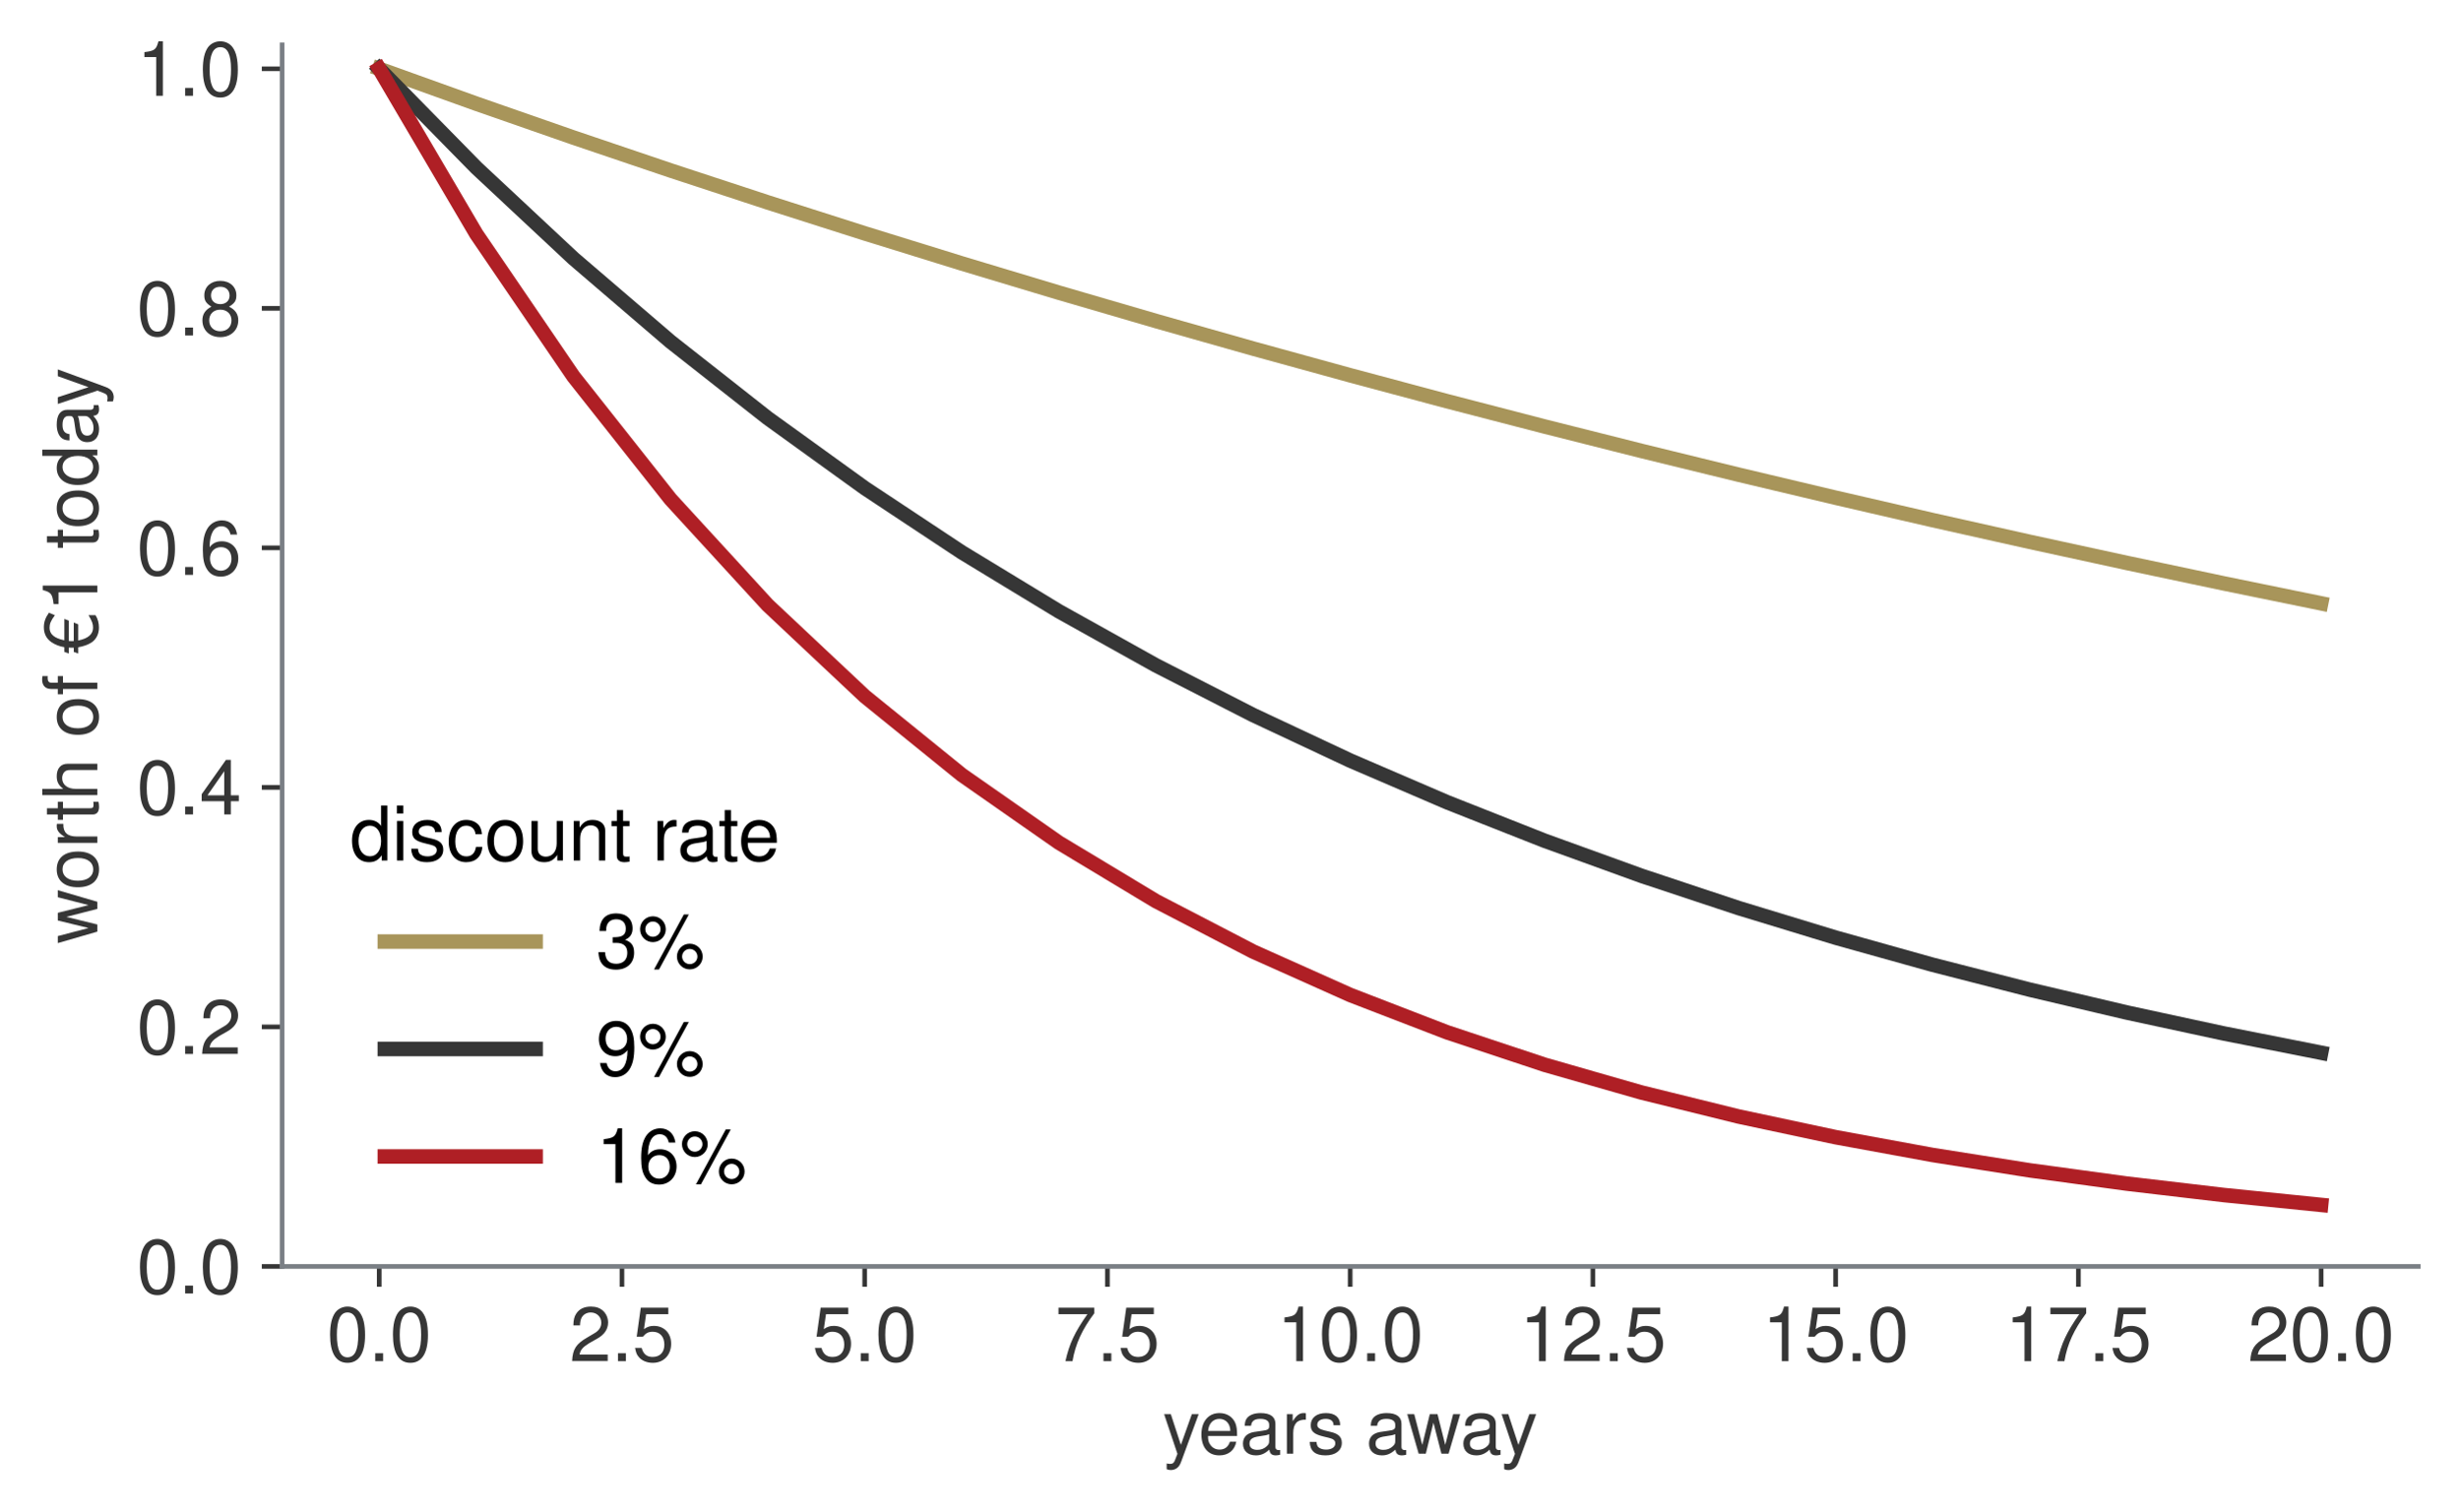
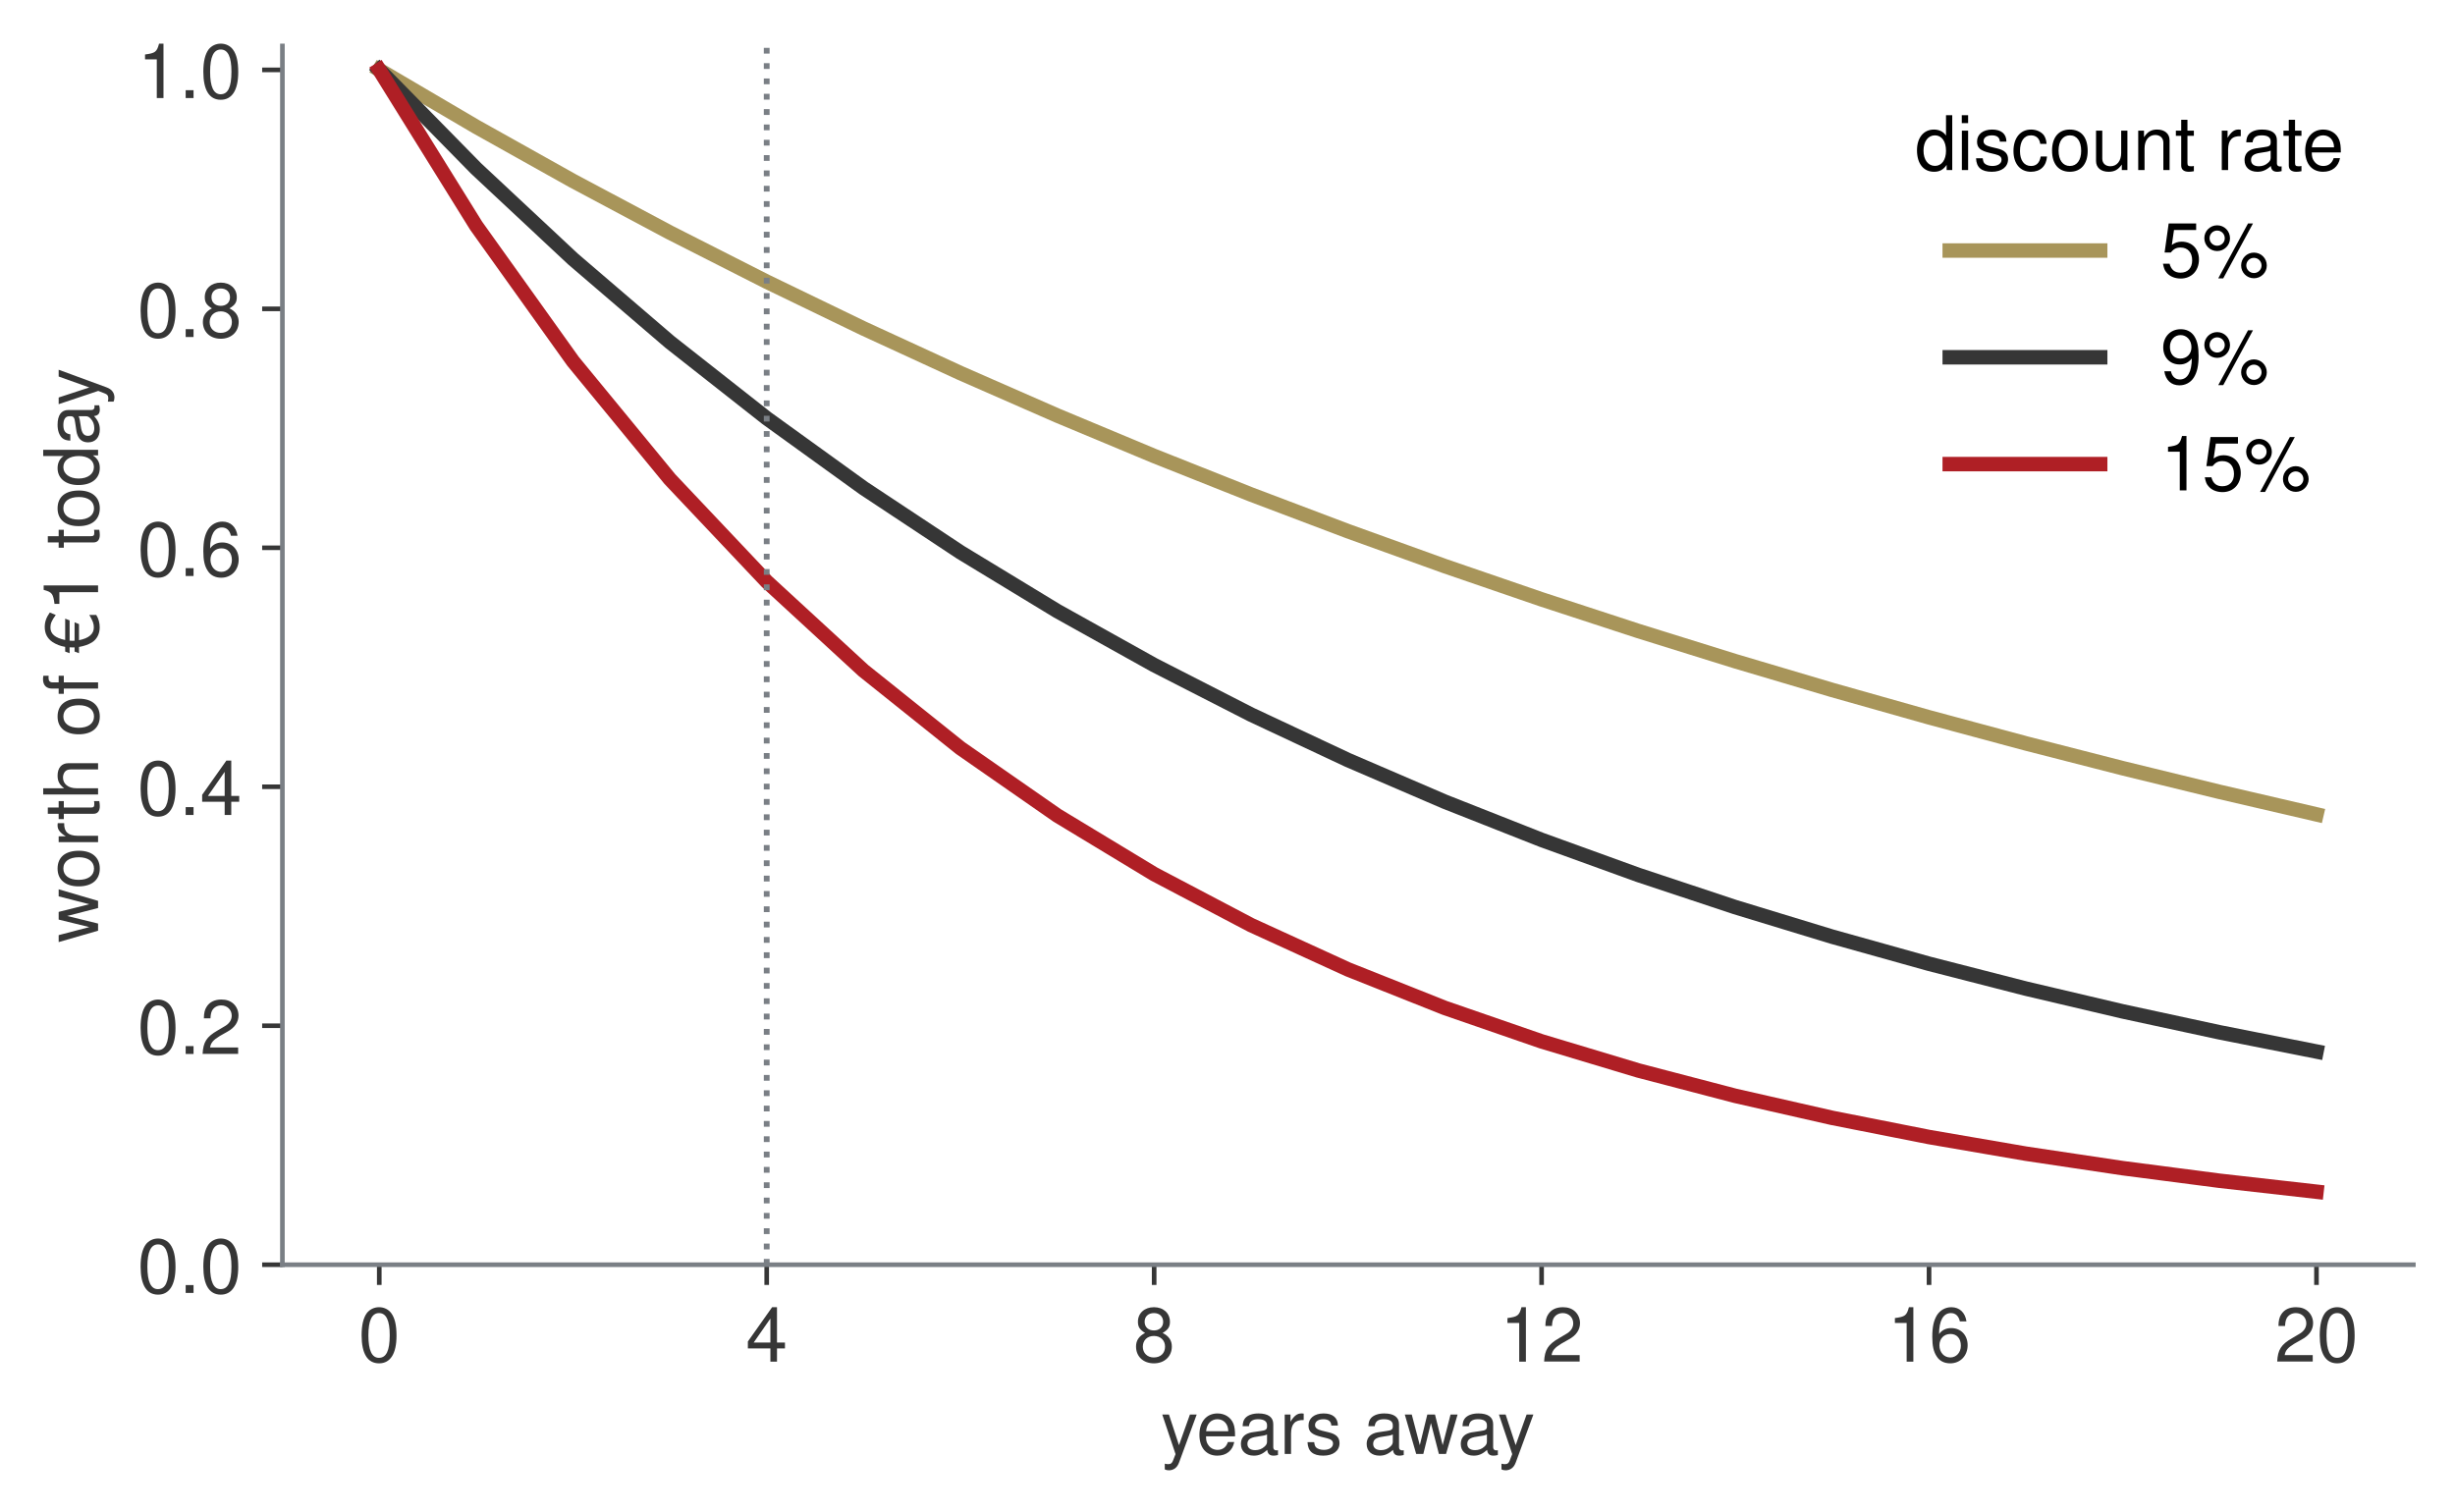
- <svg xmlns="http://www.w3.org/2000/svg" xmlns:xlink="http://www.w3.org/1999/xlink" width="424.116pt" height="260.674pt" viewBox="0 0 424.116 260.674" version="1.1">
+ <svg xmlns="http://www.w3.org/2000/svg" xmlns:xlink="http://www.w3.org/1999/xlink" width="424.287pt" height="261.312pt" viewBox="0 0 424.287 261.312" version="1.1">
  <defs>
    <style type="text/css">*{stroke-linejoin: round; stroke-linecap: butt}</style>
  </defs>
  <g id="figure_1">
    <g id="patch_1">
-       <path d="M 0 260.674  L 424.116 260.674  L 424.116 0  L 0 0  L 0 260.674  z " style="fill: none" />
+       <path d="M 0 261.312  L 424.287 261.312  L 424.287 0  L 0 0  L 0 261.312  z " style="fill: none" />
    </g>
    <g id="axes_1">
      <g id="patch_2">
-         <path d="M 48.636 218.404  L 416.916 218.404  L 416.916 7.732  L 48.636 7.732  L 48.636 218.404  z " style="fill: none" />
+         <path d="M 48.807 218.616  L 417.087 218.616  L 417.087 7.944  L 48.807 7.944  L 48.807 218.616  z " style="fill: none" />
      </g>
      <g id="matplotlib.axis_1">
        <g id="xtick_1">
          <g id="line2d_1">
            <defs>
-               <path id="md18973765b" d="M 0 0  L 0 3.5  " style="stroke: #363636; stroke-width: 0.8" />
+               <path id="me24d915d70" d="M 0 0  L 0 3.5  " style="stroke: #363636; stroke-width: 0.8" />
            </defs>
            <g>
-               <use xlink:href="#md18973765b" x="65.376" y="218.404" style="fill: #363636; stroke: #363636; stroke-width: 0.8" />
+               <use xlink:href="#me24d915d70" x="65.547" y="218.616" style="fill: #363636; stroke: #363636; stroke-width: 0.8" />
            </g>
          </g>
          <g id="text_1">
-             <text style="font-size: 13px; font-family: 'Source Sans 3', 'Source Sans Pro', 'Helvetica', 'Arial'; text-anchor: middle; fill: #363636" x="65.376" y="234.729" transform="rotate(-0 65.37625 234.7294)">0.0</text>
+             <text style="font-size: 13px; font-family: 'Source Sans 3', 'Source Sans Pro', 'Helvetica', 'Arial'; text-anchor: middle; fill: #363636" x="65.547" y="235.366" transform="rotate(-0 65.54688 235.3662)">0</text>
          </g>
        </g>
        <g id="xtick_2">
          <g id="line2d_2">
            <g>
-               <use xlink:href="#md18973765b" x="107.226" y="218.404" style="fill: #363636; stroke: #363636; stroke-width: 0.8" />
+               <use xlink:href="#me24d915d70" x="132.507" y="218.616" style="fill: #363636; stroke: #363636; stroke-width: 0.8" />
            </g>
          </g>
          <g id="text_2">
-             <text style="font-size: 13px; font-family: 'Source Sans 3', 'Source Sans Pro', 'Helvetica', 'Arial'; text-anchor: middle; fill: #363636" x="107.226" y="234.729" transform="rotate(-0 107.2262 234.7294)">2.5</text>
+             <text style="font-size: 13px; font-family: 'Source Sans 3', 'Source Sans Pro', 'Helvetica', 'Arial'; text-anchor: middle; fill: #363636" x="132.507" y="235.366" transform="rotate(-0 132.5069 235.3662)">4</text>
          </g>
        </g>
        <g id="xtick_3">
          <g id="line2d_3">
            <g>
-               <use xlink:href="#md18973765b" x="149.076" y="218.404" style="fill: #363636; stroke: #363636; stroke-width: 0.8" />
+               <use xlink:href="#me24d915d70" x="199.467" y="218.616" style="fill: #363636; stroke: #363636; stroke-width: 0.8" />
            </g>
          </g>
          <g id="text_3">
-             <text style="font-size: 13px; font-family: 'Source Sans 3', 'Source Sans Pro', 'Helvetica', 'Arial'; text-anchor: middle; fill: #363636" x="149.076" y="234.729" transform="rotate(-0 149.0762 234.7294)">5.0</text>
+             <text style="font-size: 13px; font-family: 'Source Sans 3', 'Source Sans Pro', 'Helvetica', 'Arial'; text-anchor: middle; fill: #363636" x="199.467" y="235.366" transform="rotate(-0 199.4669 235.3662)">8</text>
          </g>
        </g>
        <g id="xtick_4">
          <g id="line2d_4">
            <g>
-               <use xlink:href="#md18973765b" x="190.926" y="218.404" style="fill: #363636; stroke: #363636; stroke-width: 0.8" />
+               <use xlink:href="#me24d915d70" x="266.427" y="218.616" style="fill: #363636; stroke: #363636; stroke-width: 0.8" />
            </g>
          </g>
          <g id="text_4">
-             <text style="font-size: 13px; font-family: 'Source Sans 3', 'Source Sans Pro', 'Helvetica', 'Arial'; text-anchor: middle; fill: #363636" x="190.926" y="234.729" transform="rotate(-0 190.9263 234.7294)">7.5</text>
+             <text style="font-size: 13px; font-family: 'Source Sans 3', 'Source Sans Pro', 'Helvetica', 'Arial'; text-anchor: middle; fill: #363636" x="266.427" y="235.366" transform="rotate(-0 266.4269 235.3662)">12</text>
          </g>
        </g>
        <g id="xtick_5">
          <g id="line2d_5">
            <g>
-               <use xlink:href="#md18973765b" x="232.776" y="218.404" style="fill: #363636; stroke: #363636; stroke-width: 0.8" />
+               <use xlink:href="#me24d915d70" x="333.387" y="218.616" style="fill: #363636; stroke: #363636; stroke-width: 0.8" />
            </g>
          </g>
          <g id="text_5">
-             <text style="font-size: 13px; font-family: 'Source Sans 3', 'Source Sans Pro', 'Helvetica', 'Arial'; text-anchor: middle; fill: #363636" x="232.776" y="234.729" transform="rotate(-0 232.7763 234.7294)">10.0</text>
+             <text style="font-size: 13px; font-family: 'Source Sans 3', 'Source Sans Pro', 'Helvetica', 'Arial'; text-anchor: middle; fill: #363636" x="333.387" y="235.366" transform="rotate(-0 333.3869 235.3662)">16</text>
          </g>
        </g>
        <g id="xtick_6">
          <g id="line2d_6">
            <g>
-               <use xlink:href="#md18973765b" x="274.626" y="218.404" style="fill: #363636; stroke: #363636; stroke-width: 0.8" />
+               <use xlink:href="#me24d915d70" x="400.347" y="218.616" style="fill: #363636; stroke: #363636; stroke-width: 0.8" />
            </g>
          </g>
          <g id="text_6">
-             <text style="font-size: 13px; font-family: 'Source Sans 3', 'Source Sans Pro', 'Helvetica', 'Arial'; text-anchor: middle; fill: #363636" x="274.626" y="234.729" transform="rotate(-0 274.6263 234.7294)">12.5</text>
+             <text style="font-size: 13px; font-family: 'Source Sans 3', 'Source Sans Pro', 'Helvetica', 'Arial'; text-anchor: middle; fill: #363636" x="400.347" y="235.366" transform="rotate(-0 400.3469 235.3662)">20</text>
          </g>
        </g>
-         <g id="xtick_7">
-           <g id="line2d_7">
-             <g>
-               <use xlink:href="#md18973765b" x="316.476" y="218.404" style="fill: #363636; stroke: #363636; stroke-width: 0.8" />
-             </g>
-           </g>
-           <g id="text_7">
-             <text style="font-size: 13px; font-family: 'Source Sans 3', 'Source Sans Pro', 'Helvetica', 'Arial'; text-anchor: middle; fill: #363636" x="316.476" y="234.729" transform="rotate(-0 316.4762 234.7294)">15.0</text>
-           </g>
-         </g>
-         <g id="xtick_8">
-           <g id="line2d_8">
-             <g>
-               <use xlink:href="#md18973765b" x="358.326" y="218.404" style="fill: #363636; stroke: #363636; stroke-width: 0.8" />
-             </g>
-           </g>
-           <g id="text_8">
-             <text style="font-size: 13px; font-family: 'Source Sans 3', 'Source Sans Pro', 'Helvetica', 'Arial'; text-anchor: middle; fill: #363636" x="358.326" y="234.729" transform="rotate(-0 358.3263 234.7294)">17.5</text>
-           </g>
-         </g>
-         <g id="xtick_9">
-           <g id="line2d_9">
-             <g>
-               <use xlink:href="#md18973765b" x="400.176" y="218.404" style="fill: #363636; stroke: #363636; stroke-width: 0.8" />
-             </g>
-           </g>
-           <g id="text_9">
-             <text style="font-size: 13px; font-family: 'Source Sans 3', 'Source Sans Pro', 'Helvetica', 'Arial'; text-anchor: middle; fill: #363636" x="400.176" y="234.729" transform="rotate(-0 400.1762 234.7294)">20.0</text>
-           </g>
-         </g>
-         <g id="text_10">
-           <text style="font-size: 13px; font-family: 'Source Sans 3', 'Source Sans Pro', 'Helvetica', 'Arial'; text-anchor: middle; fill: #363636" x="232.776" y="250.687" transform="rotate(-0 232.7763 250.6873)">years away</text>
+         <g id="text_7">
+           <text style="font-size: 13px; font-family: 'Source Sans 3', 'Source Sans Pro', 'Helvetica', 'Arial'; text-anchor: middle; fill: #363636" x="232.947" y="251.325" transform="rotate(-0 232.9469 251.3252)">years away</text>
        </g>
      </g>
      <g id="matplotlib.axis_2">
        <g id="ytick_1">
-           <g id="line2d_10">
+           <g id="line2d_7">
            <defs>
-               <path id="mcae88d2cc5" d="M 0 0  L -3.5 0  " style="stroke: #363636; stroke-width: 0.8" />
+               <path id="m6153ce57fb" d="M 0 0  L -3.5 0  " style="stroke: #363636; stroke-width: 0.8" />
            </defs>
            <g>
-               <use xlink:href="#mcae88d2cc5" x="48.636" y="218.404" style="fill: #363636; stroke: #363636; stroke-width: 0.8" />
+               <use xlink:href="#m6153ce57fb" x="48.807" y="218.616" style="fill: #363636; stroke: #363636; stroke-width: 0.8" />
+             </g>
+           </g>
+           <g id="text_8">
+             <text style="font-size: 13px; font-family: 'Source Sans 3', 'Source Sans Pro', 'Helvetica', 'Arial'; text-anchor: end; fill: #363636" x="41.807" y="223.491" transform="rotate(-0 41.80687 223.4912)">0.0</text>
+           </g>
+         </g>
+         <g id="ytick_2">
+           <g id="line2d_8">
+             <g>
+               <use xlink:href="#m6153ce57fb" x="48.807" y="177.308" style="fill: #363636; stroke: #363636; stroke-width: 0.8" />
+             </g>
+           </g>
+           <g id="text_9">
+             <text style="font-size: 13px; font-family: 'Source Sans 3', 'Source Sans Pro', 'Helvetica', 'Arial'; text-anchor: end; fill: #363636" x="41.807" y="182.183" transform="rotate(-0 41.80687 182.1829)">0.2</text>
+           </g>
+         </g>
+         <g id="ytick_3">
+           <g id="line2d_9">
+             <g>
+               <use xlink:href="#m6153ce57fb" x="48.807" y="136" style="fill: #363636; stroke: #363636; stroke-width: 0.8" />
+             </g>
+           </g>
+           <g id="text_10">
+             <text style="font-size: 13px; font-family: 'Source Sans 3', 'Source Sans Pro', 'Helvetica', 'Arial'; text-anchor: end; fill: #363636" x="41.807" y="140.875" transform="rotate(-0 41.80687 140.8747)">0.4</text>
+           </g>
+         </g>
+         <g id="ytick_4">
+           <g id="line2d_10">
+             <g>
+               <use xlink:href="#m6153ce57fb" x="48.807" y="94.691" style="fill: #363636; stroke: #363636; stroke-width: 0.8" />
            </g>
          </g>
          <g id="text_11">
-             <text style="font-size: 13px; font-family: 'Source Sans 3', 'Source Sans Pro', 'Helvetica', 'Arial'; text-anchor: end; fill: #363636" x="41.636" y="223.067" transform="rotate(-0 41.63625 223.0666)">0.0</text>
+             <text style="font-size: 13px; font-family: 'Source Sans 3', 'Source Sans Pro', 'Helvetica', 'Arial'; text-anchor: end; fill: #363636" x="41.807" y="99.566" transform="rotate(-0 41.80687 99.56647)">0.6</text>
          </g>
        </g>
-         <g id="ytick_2">
+         <g id="ytick_5">
          <g id="line2d_11">
            <g>
-               <use xlink:href="#mcae88d2cc5" x="48.636" y="177.096" style="fill: #363636; stroke: #363636; stroke-width: 0.8" />
+               <use xlink:href="#m6153ce57fb" x="48.807" y="53.383" style="fill: #363636; stroke: #363636; stroke-width: 0.8" />
            </g>
          </g>
          <g id="text_12">
-             <text style="font-size: 13px; font-family: 'Source Sans 3', 'Source Sans Pro', 'Helvetica', 'Arial'; text-anchor: end; fill: #363636" x="41.636" y="181.758" transform="rotate(-0 41.63625 181.7584)">0.2</text>
+             <text style="font-size: 13px; font-family: 'Source Sans 3', 'Source Sans Pro', 'Helvetica', 'Arial'; text-anchor: end; fill: #363636" x="41.807" y="58.258" transform="rotate(-0 41.80687 58.25823)">0.8</text>
          </g>
        </g>
-         <g id="ytick_3">
+         <g id="ytick_6">
          <g id="line2d_12">
            <g>
-               <use xlink:href="#mcae88d2cc5" x="48.636" y="135.787" style="fill: #363636; stroke: #363636; stroke-width: 0.8" />
+               <use xlink:href="#m6153ce57fb" x="48.807" y="12.075" style="fill: #363636; stroke: #363636; stroke-width: 0.8" />
            </g>
          </g>
          <g id="text_13">
-             <text style="font-size: 13px; font-family: 'Source Sans 3', 'Source Sans Pro', 'Helvetica', 'Arial'; text-anchor: end; fill: #363636" x="41.636" y="140.45" transform="rotate(-0 41.63625 140.4502)">0.4</text>
+             <text style="font-size: 13px; font-family: 'Source Sans 3', 'Source Sans Pro', 'Helvetica', 'Arial'; text-anchor: end; fill: #363636" x="41.807" y="16.95" transform="rotate(-0 41.80687 16.95)">1.0</text>
          </g>
        </g>
-         <g id="ytick_4">
-           <g id="line2d_13">
-             <g>
-               <use xlink:href="#mcae88d2cc5" x="48.636" y="94.479" style="fill: #363636; stroke: #363636; stroke-width: 0.8" />
-             </g>
-           </g>
-           <g id="text_14">
-             <text style="font-size: 13px; font-family: 'Source Sans 3', 'Source Sans Pro', 'Helvetica', 'Arial'; text-anchor: end; fill: #363636" x="41.636" y="99.142" transform="rotate(-0 41.63625 99.14194)">0.6</text>
-           </g>
+         <g id="text_14">
+           <text style="font-size: 13px; font-family: 'Source Sans 3', 'Source Sans Pro', 'Helvetica', 'Arial'; text-anchor: middle; fill: #363636" x="16.95" y="113.28" transform="rotate(-90 16.95 113.2802)">worth of €1 today</text>
        </g>
-         <g id="ytick_5">
-           <g id="line2d_14">
-             <g>
-               <use xlink:href="#mcae88d2cc5" x="48.636" y="53.171" style="fill: #363636; stroke: #363636; stroke-width: 0.8" />
-             </g>
-           </g>
-           <g id="text_15">
-             <text style="font-size: 13px; font-family: 'Source Sans 3', 'Source Sans Pro', 'Helvetica', 'Arial'; text-anchor: end; fill: #363636" x="41.636" y="57.834" transform="rotate(-0 41.63625 57.8337)">0.8</text>
-           </g>
+       </g>
+       <g id="line2d_13">
+         <path d="M 65.547 12.075  L 82.287 21.91  L 99.027 31.277  L 115.767 40.198  L 132.507 48.694  L 149.247 56.786  L 165.987 64.492  L 182.727 71.831  L 199.467 78.821  L 216.207 85.478  L 232.947 91.818  L 249.687 97.856  L 266.427 103.606  L 283.167 109.083  L 299.907 114.299  L 316.647 119.266  L 333.387 123.997  L 350.127 128.503  L 366.867 132.794  L 383.607 136.881  L 400.347 140.773  " clip-path="url(#p96d63cc396)" style="fill: none; stroke: #a8955a; stroke-width: 2.5; stroke-linecap: square" />
+       </g>
+       <g id="line2d_14">
+         <path d="M 65.547 12.075  L 82.287 29.129  L 99.027 44.775  L 115.767 59.128  L 132.507 72.297  L 149.247 84.379  L 165.987 95.462  L 182.727 105.631  L 199.467 114.96  L 216.207 123.519  L 232.947 131.371  L 249.687 138.575  L 266.427 145.184  L 283.167 151.247  L 299.907 156.809  L 316.647 161.913  L 333.387 166.595  L 350.127 170.89  L 366.867 174.831  L 383.607 178.446  L 400.347 181.763  " clip-path="url(#p96d63cc396)" style="fill: none; stroke: #363636; stroke-width: 2.5; stroke-linecap: square" />
+       </g>
+       <g id="line2d_15">
+         <path d="M 65.547 12.075  L 82.287 39.015  L 99.027 62.441  L 115.767 82.812  L 132.507 100.526  L 149.247 115.929  L 165.987 129.323  L 182.727 140.97  L 199.467 151.097  L 216.207 159.904  L 232.947 167.562  L 249.687 174.222  L 266.427 180.012  L 283.167 185.047  L 299.907 189.426  L 316.647 193.233  L 333.387 196.544  L 350.127 199.423  L 366.867 201.927  L 383.607 204.103  L 400.347 205.996  " clip-path="url(#p96d63cc396)" style="fill: none; stroke: #af1f25; stroke-width: 2.5; stroke-linecap: square" />
+       </g>
+       <g id="line2d_16">
+         <path d="M 132.507 218.616  L 132.507 7.944  " clip-path="url(#p96d63cc396)" style="fill: none; stroke-dasharray: 1,1.65; stroke-dashoffset: 0; stroke: #7a7f85" />
+       </g>
+       <g id="patch_3">
+         <path d="M 48.807 218.616  L 48.807 7.944  " style="fill: none; stroke: #7a7f85; stroke-width: 0.8; stroke-linejoin: miter; stroke-linecap: square" />
+       </g>
+       <g id="patch_4">
+         <path d="M 48.807 218.616  L 417.087 218.616  " style="fill: none; stroke: #7a7f85; stroke-width: 0.8; stroke-linejoin: miter; stroke-linecap: square" />
+       </g>
+       <g id="legend_1">
+         <g id="text_15">
+           <text style="font-size: 13px; font-family: 'Source Sans 3', 'Source Sans Pro', 'Helvetica', 'Arial'; text-anchor: start" x="330.96" y="29.394" transform="rotate(-0 330.9598 29.39418)">discount rate</text>
        </g>
-         <g id="ytick_6">
-           <g id="line2d_15">
-             <g>
-               <use xlink:href="#mcae88d2cc5" x="48.636" y="11.863" style="fill: #363636; stroke: #363636; stroke-width: 0.8" />
-             </g>
-           </g>
-           <g id="text_16">
-             <text style="font-size: 13px; font-family: 'Source Sans 3', 'Source Sans Pro', 'Helvetica', 'Arial'; text-anchor: end; fill: #363636" x="41.636" y="16.525" transform="rotate(-0 41.63625 16.52547)">1.0</text>
-           </g>
+         <g id="line2d_17">
+           <path d="M 336.964 43.303  L 349.964 43.303  L 362.964 43.303  " style="fill: none; stroke: #a8955a; stroke-width: 2.5; stroke-linecap: square" />
+         </g>
+         <g id="text_16">
+           <text style="font-size: 13px; font-family: 'Source Sans 3', 'Source Sans Pro', 'Helvetica', 'Arial'; text-anchor: start" x="373.364" y="47.853" transform="rotate(-0 373.3642 47.85316)">5%</text>
+         </g>
+         <g id="line2d_18">
+           <path d="M 336.964 61.762  L 349.964 61.762  L 362.964 61.762  " style="fill: none; stroke: #363636; stroke-width: 2.5; stroke-linecap: square" />
        </g>
        <g id="text_17">
-           <text style="font-size: 13px; font-family: 'Source Sans 3', 'Source Sans Pro', 'Helvetica', 'Arial'; text-anchor: middle; fill: #363636" x="16.779" y="113.068" transform="rotate(-90 16.77938 113.0679)">worth of €1 today</text>
-         </g>
-       </g>
-       <g id="line2d_16">
-         <path d="M 65.376 11.863  L 82.116 17.878  L 98.856 23.719  L 115.596 29.389  L 132.336 34.895  L 149.076 40.24  L 165.816 45.429  L 182.556 50.467  L 199.296 55.358  L 216.036 60.107  L 232.776 64.718  L 249.516 69.194  L 266.256 73.54  L 282.996 77.759  L 299.736 81.856  L 316.476 85.833  L 333.216 89.694  L 349.956 93.443  L 366.696 97.083  L 383.436 100.616  L 400.176 104.047  " clip-path="url(#p2e90a9b39c)" style="fill: none; stroke: #a8955a; stroke-width: 2.5; stroke-linecap: square" />
-       </g>
-       <g id="line2d_17">
-         <path d="M 65.376 11.863  L 82.116 28.917  L 98.856 44.562  L 115.596 58.916  L 132.336 72.085  L 149.076 84.166  L 165.816 95.25  L 182.556 105.419  L 199.296 114.748  L 216.036 123.307  L 232.776 131.159  L 249.516 138.362  L 266.256 144.971  L 282.996 151.035  L 299.736 156.597  L 316.476 161.701  L 333.216 166.382  L 349.956 170.678  L 366.696 174.618  L 383.436 178.234  L 400.176 181.551  " clip-path="url(#p2e90a9b39c)" style="fill: none; stroke: #363636; stroke-width: 2.5; stroke-linecap: square" />
-       </g>
-       <g id="line2d_18">
-         <path d="M 65.376 11.863  L 82.116 40.351  L 98.856 64.91  L 115.596 86.082  L 132.336 104.333  L 149.076 120.067  L 165.816 133.631  L 182.556 145.324  L 199.296 155.404  L 216.036 164.093  L 232.776 171.584  L 249.516 178.042  L 266.256 183.609  L 282.996 188.409  L 299.736 192.546  L 316.476 196.113  L 333.216 199.187  L 349.956 201.838  L 366.696 204.123  L 383.436 206.093  L 400.176 207.791  " clip-path="url(#p2e90a9b39c)" style="fill: none; stroke: #af1f25; stroke-width: 2.5; stroke-linecap: square" />
-       </g>
-       <g id="patch_3">
-         <path d="M 48.636 218.404  L 48.636 7.732  " style="fill: none; stroke: #7a7f85; stroke-width: 0.8; stroke-linejoin: miter; stroke-linecap: square" />
-       </g>
-       <g id="patch_4">
-         <path d="M 48.636 218.404  L 416.916 218.404  " style="fill: none; stroke: #7a7f85; stroke-width: 0.8; stroke-linejoin: miter; stroke-linecap: square" />
-       </g>
-       <g id="legend_1">
-         <g id="text_18">
-           <text style="font-size: 13px; font-family: 'Source Sans 3', 'Source Sans Pro', 'Helvetica', 'Arial'; text-anchor: start" x="60.336" y="148.389" transform="rotate(-0 60.33625 148.3888)">discount rate</text>
+           <text style="font-size: 13px; font-family: 'Source Sans 3', 'Source Sans Pro', 'Helvetica', 'Arial'; text-anchor: start" x="373.364" y="66.312" transform="rotate(-0 373.3642 66.31215)">9%</text>
        </g>
        <g id="line2d_19">
-           <path d="M 66.341 162.374  L 79.341 162.374  L 92.341 162.374  " style="fill: none; stroke: #a8955a; stroke-width: 2.5; stroke-linecap: square" />
+           <path d="M 336.964 80.221  L 349.964 80.221  L 362.964 80.221  " style="fill: none; stroke: #af1f25; stroke-width: 2.5; stroke-linecap: square" />
        </g>
-         <g id="text_19">
-           <text style="font-size: 13px; font-family: 'Source Sans 3', 'Source Sans Pro', 'Helvetica', 'Arial'; text-anchor: start" x="102.741" y="166.924" transform="rotate(-0 102.7406 166.9239)">3%</text>
-         </g>
-         <g id="line2d_20">
-           <path d="M 66.341 180.909  L 79.341 180.909  L 92.341 180.909  " style="fill: none; stroke: #363636; stroke-width: 2.5; stroke-linecap: square" />
-         </g>
-         <g id="text_20">
-           <text style="font-size: 13px; font-family: 'Source Sans 3', 'Source Sans Pro', 'Helvetica', 'Arial'; text-anchor: start" x="102.741" y="185.459" transform="rotate(-0 102.7406 185.4591)">9%</text>
-         </g>
-         <g id="line2d_21">
-           <path d="M 66.341 199.444  L 79.341 199.444  L 92.341 199.444  " style="fill: none; stroke: #af1f25; stroke-width: 2.5; stroke-linecap: square" />
-         </g>
-         <g id="text_21">
-           <text style="font-size: 13px; font-family: 'Source Sans 3', 'Source Sans Pro', 'Helvetica', 'Arial'; text-anchor: start" x="102.741" y="203.994" transform="rotate(-0 102.7406 203.9942)">16%</text>
+         <g id="text_18">
+           <text style="font-size: 13px; font-family: 'Source Sans 3', 'Source Sans Pro', 'Helvetica', 'Arial'; text-anchor: start" x="373.364" y="84.771" transform="rotate(-0 373.3642 84.77113)">15%</text>
        </g>
      </g>
    </g>
  </g>
  <defs>
-     <clipPath id="p2e90a9b39c">
-       <rect x="48.636" y="7.732" width="368.28" height="210.672" />
+     <clipPath id="p96d63cc396">
+       <rect x="48.807" y="7.944" width="368.28" height="210.672" />
    </clipPath>
  </defs>
</svg>
